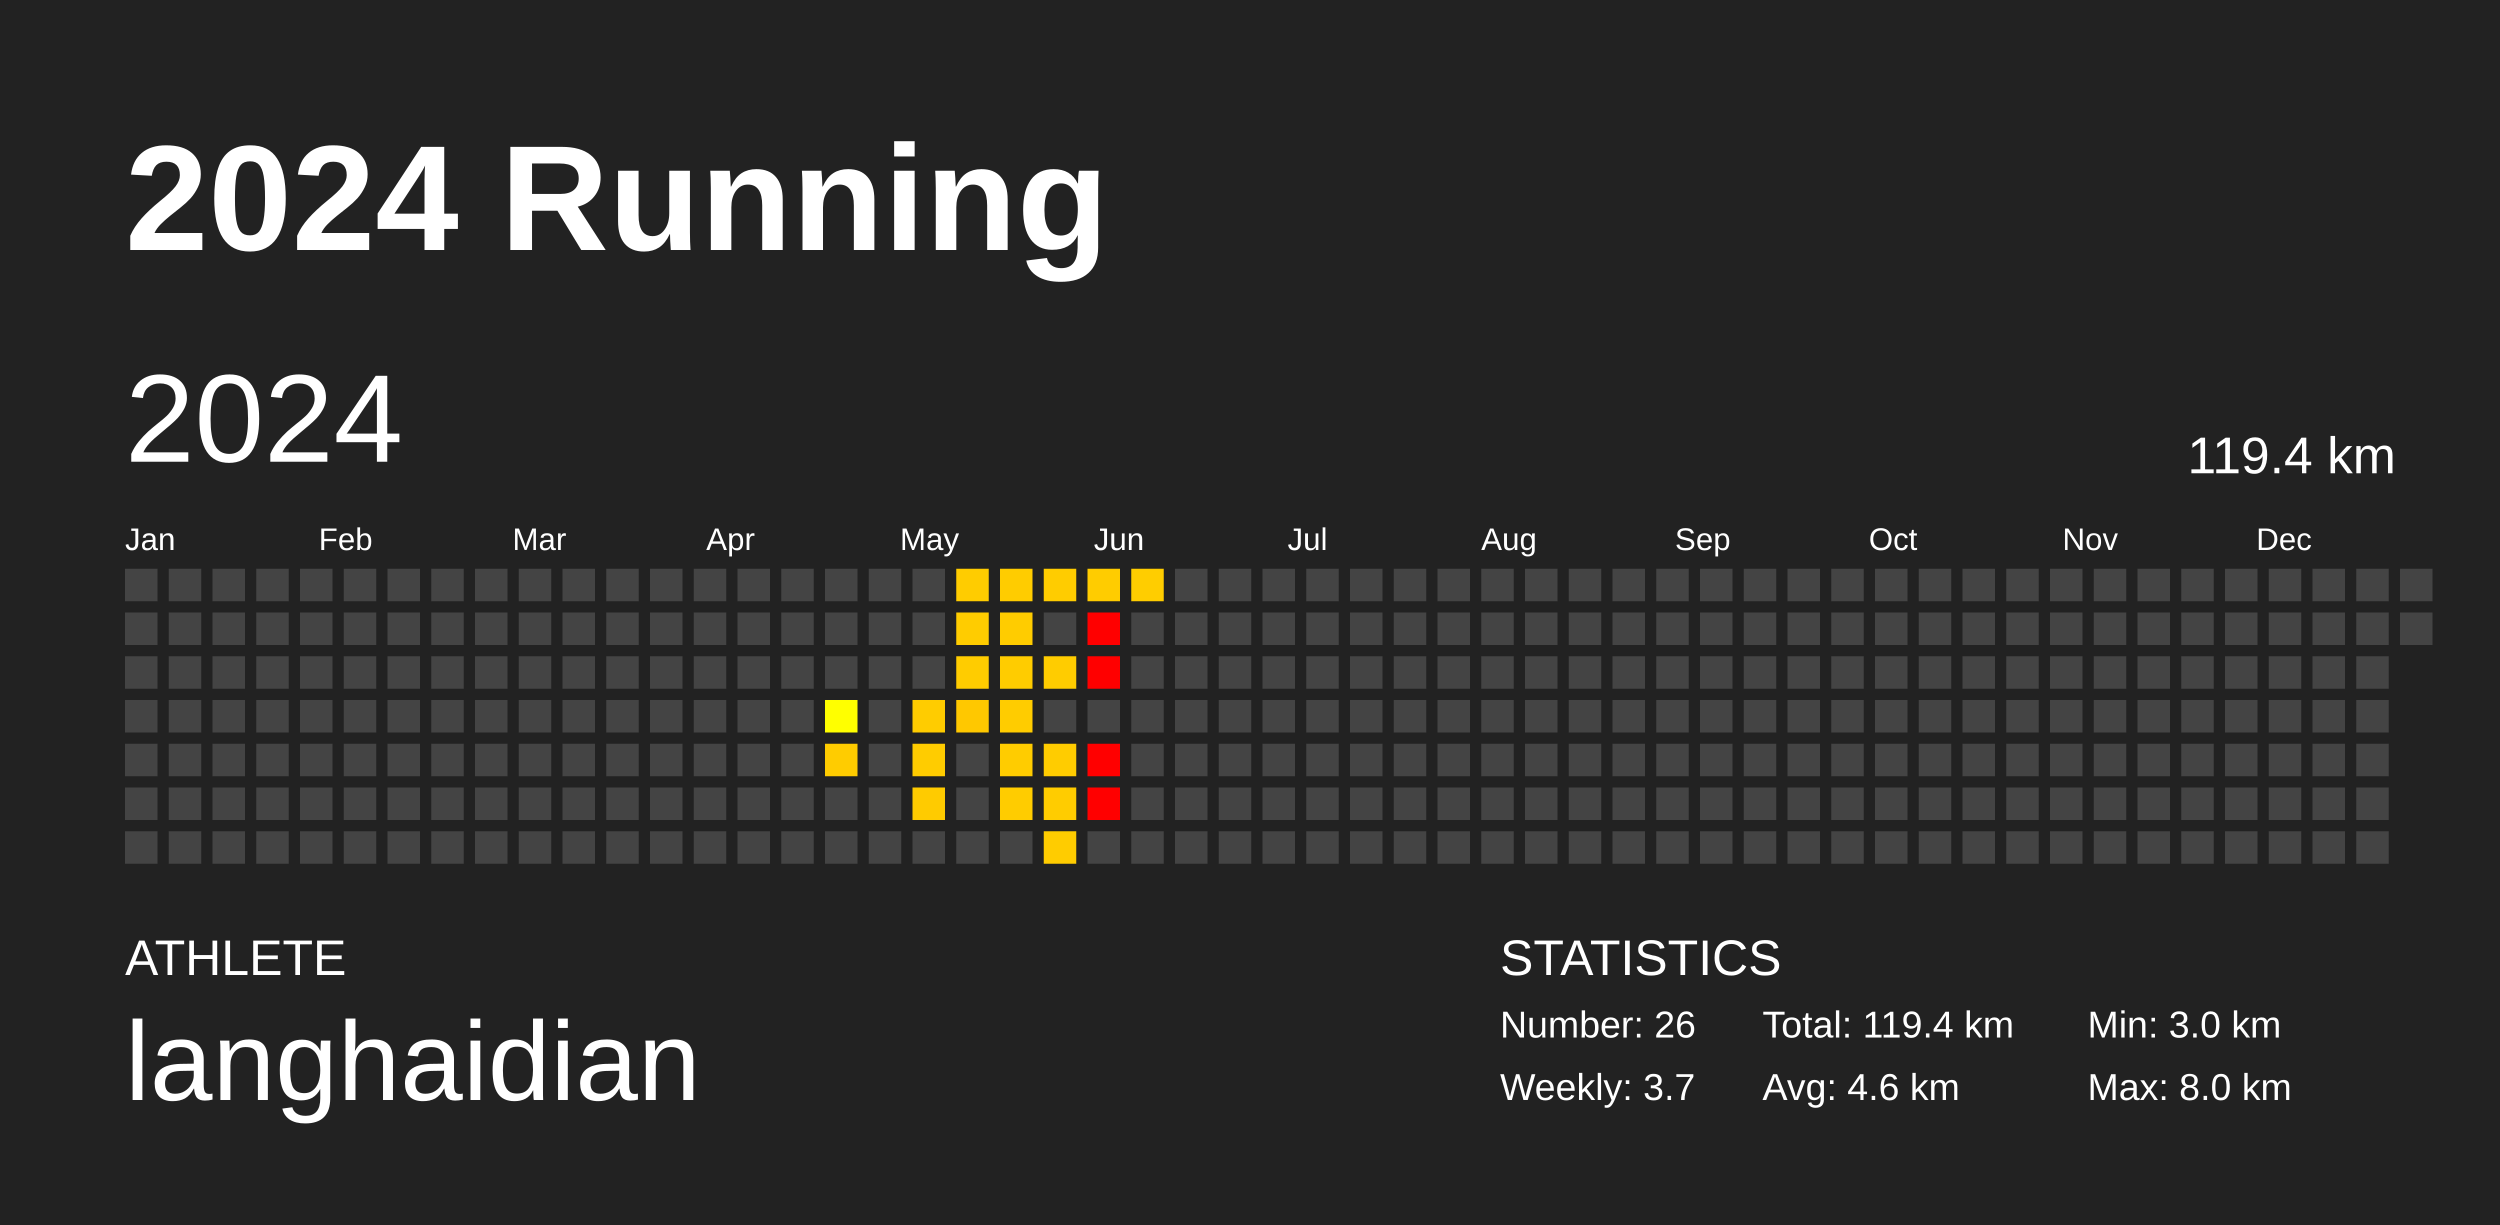
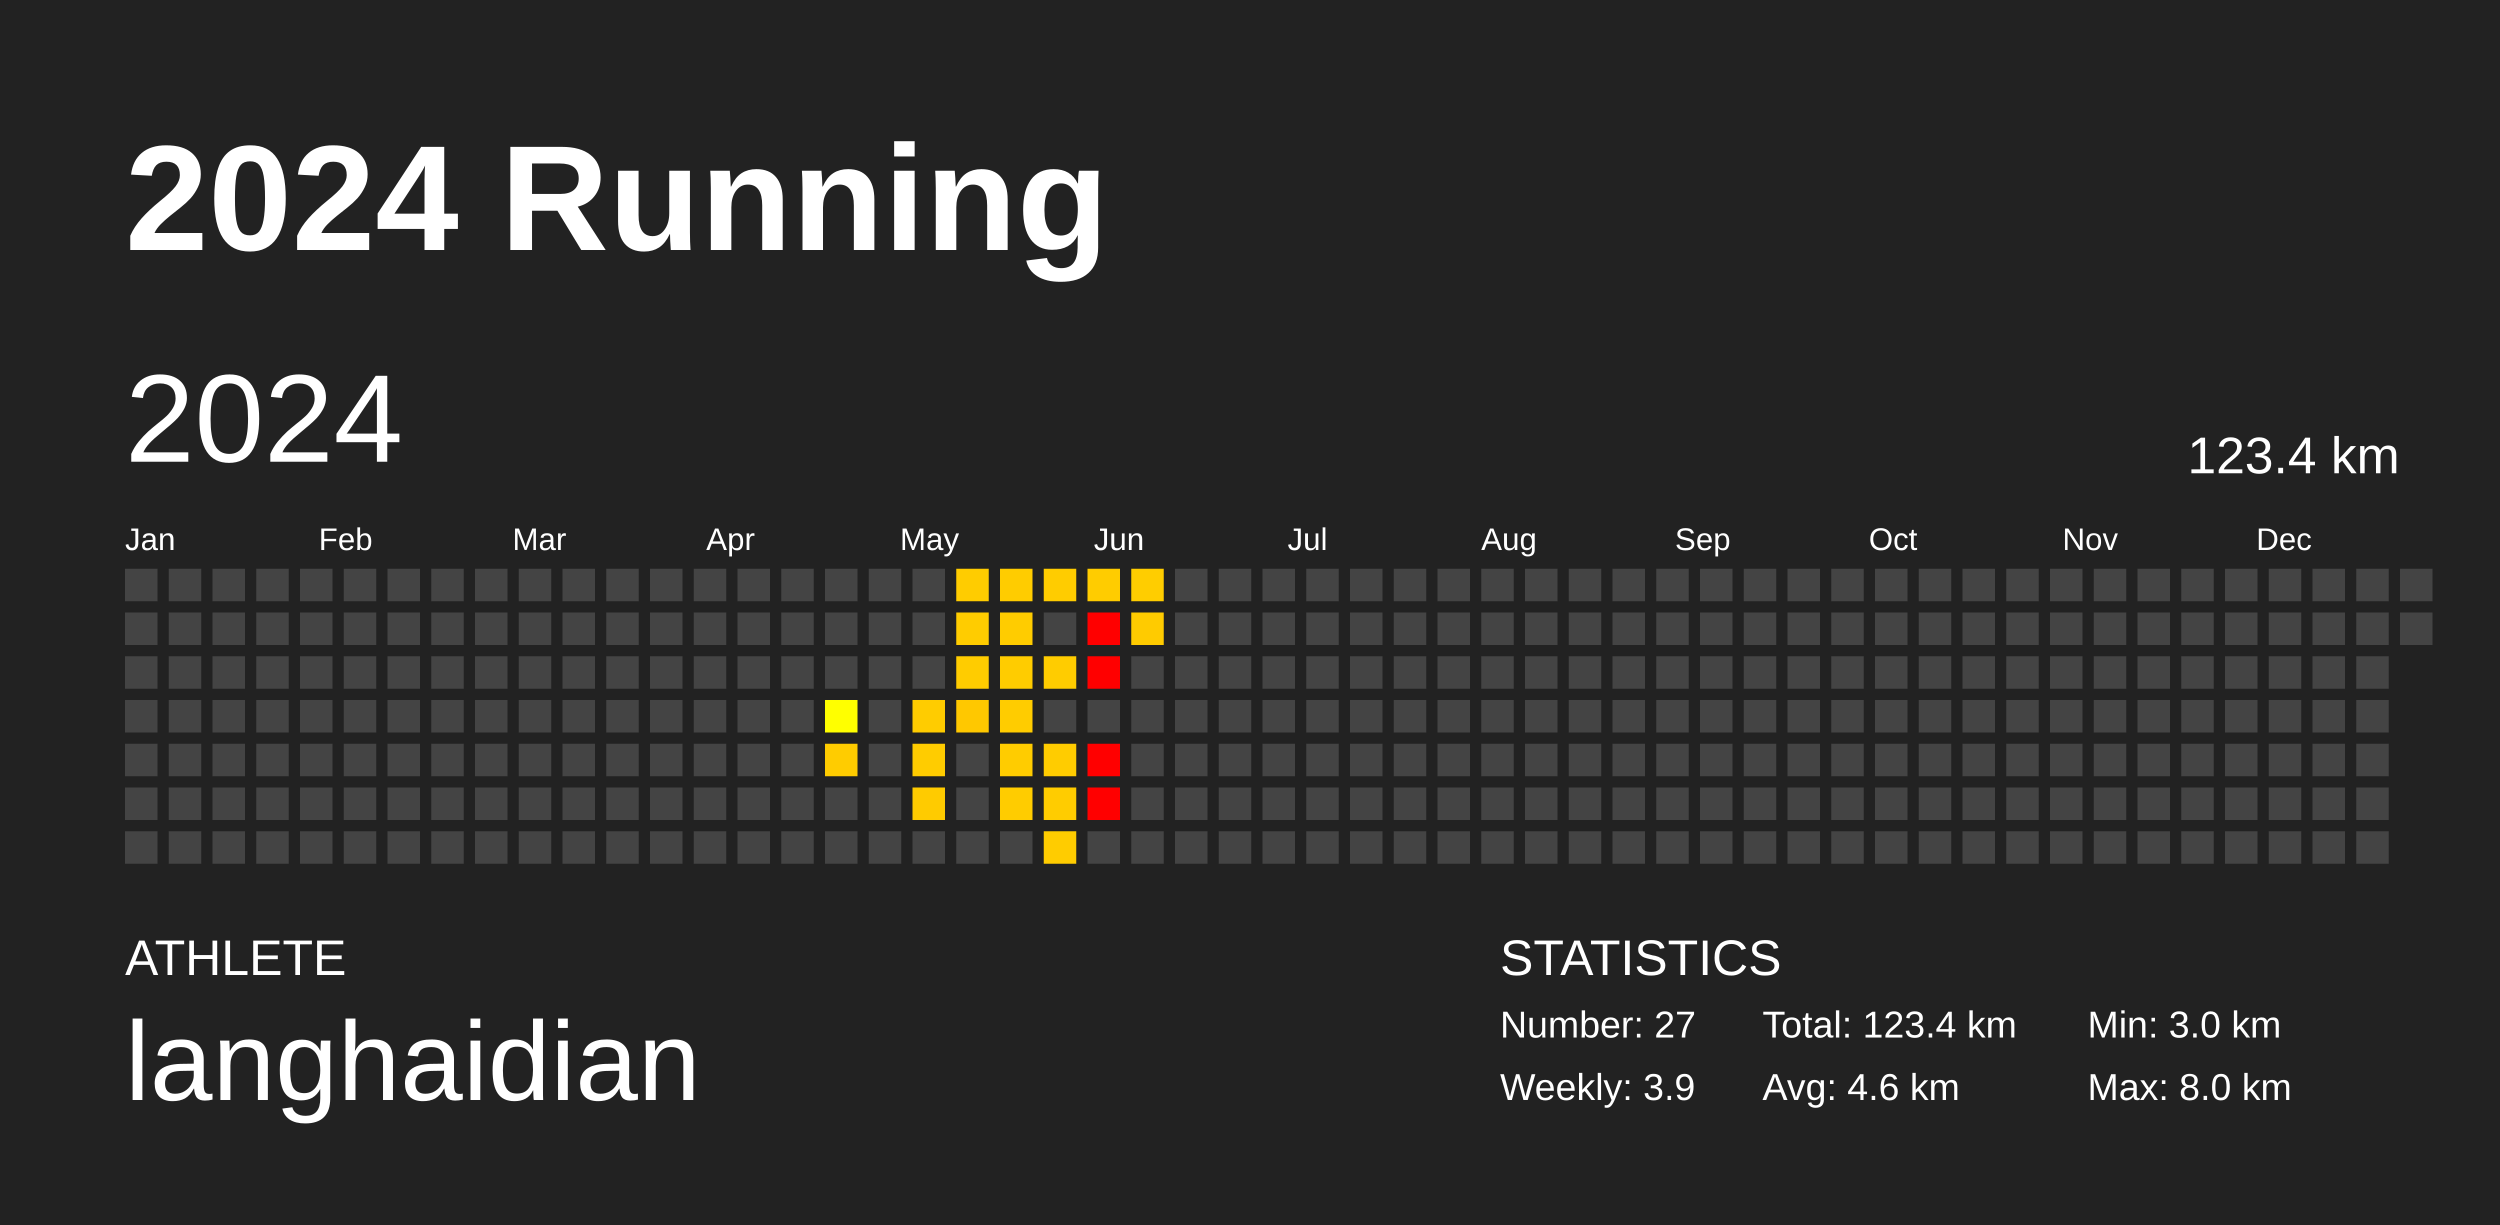
<svg xmlns="http://www.w3.org/2000/svg" baseProfile="full" height="98mm" version="1.1" viewBox="0,0,200,98" width="200mm">
  <defs />
  <rect fill="#222222" height="98" width="200" x="0" y="0" />
  <text fill="#FFFFFF" style="font-size:12px; font-family:Arial; font-weight:bold;" x="10" y="20">2024 Running</text>
  <text fill="#FFFFFF" style="font-size:4px; font-family:Arial" x="10" y="78">ATHLETE</text>
  <text fill="#FFFFFF" style="font-size:9px; font-family:Arial" x="10" y="88">langhaidian</text>
  <text fill="#FFFFFF" style="font-size:4px; font-family:Arial" x="120" y="78">STATISTICS</text>
-   <text fill="#FFFFFF" style="font-size:3px; font-family:Arial" x="120" y="83">Number: 26</text>
-   <text fill="#FFFFFF" style="font-size:3px; font-family:Arial" x="120" y="88">Weekly: 3.7</text>
-   <text fill="#FFFFFF" style="font-size:3px; font-family:Arial" x="141" y="83">Total: 119.4 km</text>
+   <text fill="#FFFFFF" style="font-size:3px; font-family:Arial" x="120" y="83">Number: 27</text>
+   <text fill="#FFFFFF" style="font-size:3px; font-family:Arial" x="120" y="88">Weekly: 3.9</text>
+   <text fill="#FFFFFF" style="font-size:3px; font-family:Arial" x="141" y="83">Total: 123.4 km</text>
  <text fill="#FFFFFF" style="font-size:3px; font-family:Arial" x="141" y="88">Avg: 4.6 km</text>
  <text fill="#FFFFFF" style="font-size:3px; font-family:Arial" x="167" y="83">Min: 3.0 km</text>
  <text fill="#FFFFFF" style="font-size:3px; font-family:Arial" x="167" y="88">Max: 8.0 km</text>
  <text dominant-baseline="hanging" fill="#FFFFFF" style="font-size:10.0px; font-family:Arial;" x="10" y="30">2024</text>
-   <text dominant-baseline="hanging" fill="#FFFFFF" style="font-size:4.125px; font-family:Arial;" x="175" y="35">119.4 km</text>
+   <text dominant-baseline="hanging" fill="#FFFFFF" style="font-size:4.125px; font-family:Arial;" x="175" y="35">123.4 km</text>
  <text fill="#FFFFFF" style="font-size:2.5px; font-family:Arial" x="10.0" y="44">Jan</text>
  <text fill="#FFFFFF" style="font-size:2.5px; font-family:Arial" x="25.5" y="44">Feb</text>
  <text fill="#FFFFFF" style="font-size:2.5px; font-family:Arial" x="41.0" y="44">Mar</text>
  <text fill="#FFFFFF" style="font-size:2.5px; font-family:Arial" x="56.5" y="44">Apr</text>
  <text fill="#FFFFFF" style="font-size:2.5px; font-family:Arial" x="72.0" y="44">May</text>
  <text fill="#FFFFFF" style="font-size:2.5px; font-family:Arial" x="87.5" y="44">Jun</text>
  <text fill="#FFFFFF" style="font-size:2.5px; font-family:Arial" x="103.0" y="44">Jul</text>
  <text fill="#FFFFFF" style="font-size:2.5px; font-family:Arial" x="118.5" y="44">Aug</text>
  <text fill="#FFFFFF" style="font-size:2.5px; font-family:Arial" x="134.0" y="44">Sep</text>
  <text fill="#FFFFFF" style="font-size:2.5px; font-family:Arial" x="149.5" y="44">Oct</text>
  <text fill="#FFFFFF" style="font-size:2.5px; font-family:Arial" x="165.0" y="44">Nov</text>
  <text fill="#FFFFFF" style="font-size:2.5px; font-family:Arial" x="180.5" y="44">Dec</text>
  <rect fill="#444444" height="2.6" width="2.6" x="10.0" y="45.5" />
  <rect fill="#444444" height="2.6" width="2.6" x="10.0" y="49.0" />
  <rect fill="#444444" height="2.6" width="2.6" x="10.0" y="52.5" />
  <rect fill="#444444" height="2.6" width="2.6" x="10.0" y="56.0" />
  <rect fill="#444444" height="2.6" width="2.6" x="10.0" y="59.5" />
  <rect fill="#444444" height="2.6" width="2.6" x="10.0" y="63.0" />
  <rect fill="#444444" height="2.6" width="2.6" x="10.0" y="66.5" />
  <rect fill="#444444" height="2.6" width="2.6" x="13.5" y="45.5" />
  <rect fill="#444444" height="2.6" width="2.6" x="13.5" y="49.0" />
  <rect fill="#444444" height="2.6" width="2.6" x="13.5" y="52.5" />
  <rect fill="#444444" height="2.6" width="2.6" x="13.5" y="56.0" />
  <rect fill="#444444" height="2.6" width="2.6" x="13.5" y="59.5" />
  <rect fill="#444444" height="2.6" width="2.6" x="13.5" y="63.0" />
  <rect fill="#444444" height="2.6" width="2.6" x="13.5" y="66.5" />
  <rect fill="#444444" height="2.6" width="2.6" x="17.0" y="45.5" />
  <rect fill="#444444" height="2.6" width="2.6" x="17.0" y="49.0" />
  <rect fill="#444444" height="2.6" width="2.6" x="17.0" y="52.5" />
  <rect fill="#444444" height="2.6" width="2.6" x="17.0" y="56.0" />
  <rect fill="#444444" height="2.6" width="2.6" x="17.0" y="59.5" />
  <rect fill="#444444" height="2.6" width="2.6" x="17.0" y="63.0" />
  <rect fill="#444444" height="2.6" width="2.6" x="17.0" y="66.5" />
  <rect fill="#444444" height="2.6" width="2.6" x="20.5" y="45.5" />
  <rect fill="#444444" height="2.6" width="2.6" x="20.5" y="49.0" />
  <rect fill="#444444" height="2.6" width="2.6" x="20.5" y="52.5" />
  <rect fill="#444444" height="2.6" width="2.6" x="20.5" y="56.0" />
  <rect fill="#444444" height="2.6" width="2.6" x="20.5" y="59.5" />
  <rect fill="#444444" height="2.6" width="2.6" x="20.5" y="63.0" />
  <rect fill="#444444" height="2.6" width="2.6" x="20.5" y="66.5" />
  <rect fill="#444444" height="2.6" width="2.6" x="24.0" y="45.5" />
  <rect fill="#444444" height="2.6" width="2.6" x="24.0" y="49.0" />
  <rect fill="#444444" height="2.6" width="2.6" x="24.0" y="52.5" />
  <rect fill="#444444" height="2.6" width="2.6" x="24.0" y="56.0" />
  <rect fill="#444444" height="2.6" width="2.6" x="24.0" y="59.5" />
  <rect fill="#444444" height="2.6" width="2.6" x="24.0" y="63.0" />
  <rect fill="#444444" height="2.6" width="2.6" x="24.0" y="66.5" />
  <rect fill="#444444" height="2.6" width="2.6" x="27.5" y="45.5" />
  <rect fill="#444444" height="2.6" width="2.6" x="27.5" y="49.0" />
  <rect fill="#444444" height="2.6" width="2.6" x="27.5" y="52.5" />
  <rect fill="#444444" height="2.6" width="2.6" x="27.5" y="56.0" />
  <rect fill="#444444" height="2.6" width="2.6" x="27.5" y="59.5" />
  <rect fill="#444444" height="2.6" width="2.6" x="27.5" y="63.0" />
  <rect fill="#444444" height="2.6" width="2.6" x="27.5" y="66.5" />
  <rect fill="#444444" height="2.6" width="2.6" x="31.0" y="45.5" />
  <rect fill="#444444" height="2.6" width="2.6" x="31.0" y="49.0" />
  <rect fill="#444444" height="2.6" width="2.6" x="31.0" y="52.5" />
  <rect fill="#444444" height="2.6" width="2.6" x="31.0" y="56.0" />
  <rect fill="#444444" height="2.6" width="2.6" x="31.0" y="59.5" />
  <rect fill="#444444" height="2.6" width="2.6" x="31.0" y="63.0" />
  <rect fill="#444444" height="2.6" width="2.6" x="31.0" y="66.5" />
  <rect fill="#444444" height="2.6" width="2.6" x="34.5" y="45.5" />
  <rect fill="#444444" height="2.6" width="2.6" x="34.5" y="49.0" />
  <rect fill="#444444" height="2.6" width="2.6" x="34.5" y="52.5" />
  <rect fill="#444444" height="2.6" width="2.6" x="34.5" y="56.0" />
  <rect fill="#444444" height="2.6" width="2.6" x="34.5" y="59.5" />
  <rect fill="#444444" height="2.6" width="2.6" x="34.5" y="63.0" />
  <rect fill="#444444" height="2.6" width="2.6" x="34.5" y="66.5" />
  <rect fill="#444444" height="2.6" width="2.6" x="38.0" y="45.5" />
  <rect fill="#444444" height="2.6" width="2.6" x="38.0" y="49.0" />
  <rect fill="#444444" height="2.6" width="2.6" x="38.0" y="52.5" />
  <rect fill="#444444" height="2.6" width="2.6" x="38.0" y="56.0" />
  <rect fill="#444444" height="2.6" width="2.6" x="38.0" y="59.5" />
  <rect fill="#444444" height="2.6" width="2.6" x="38.0" y="63.0" />
  <rect fill="#444444" height="2.6" width="2.6" x="38.0" y="66.5" />
  <rect fill="#444444" height="2.6" width="2.6" x="41.5" y="45.5" />
  <rect fill="#444444" height="2.6" width="2.6" x="41.5" y="49.0" />
  <rect fill="#444444" height="2.6" width="2.6" x="41.5" y="52.5" />
  <rect fill="#444444" height="2.6" width="2.6" x="41.5" y="56.0" />
  <rect fill="#444444" height="2.6" width="2.6" x="41.5" y="59.5" />
  <rect fill="#444444" height="2.6" width="2.6" x="41.5" y="63.0" />
  <rect fill="#444444" height="2.6" width="2.6" x="41.5" y="66.5" />
  <rect fill="#444444" height="2.6" width="2.6" x="45.0" y="45.5" />
  <rect fill="#444444" height="2.6" width="2.6" x="45.0" y="49.0" />
  <rect fill="#444444" height="2.6" width="2.6" x="45.0" y="52.5" />
  <rect fill="#444444" height="2.6" width="2.6" x="45.0" y="56.0" />
  <rect fill="#444444" height="2.6" width="2.6" x="45.0" y="59.5" />
  <rect fill="#444444" height="2.6" width="2.6" x="45.0" y="63.0" />
  <rect fill="#444444" height="2.6" width="2.6" x="45.0" y="66.5" />
  <rect fill="#444444" height="2.6" width="2.6" x="48.5" y="45.5" />
  <rect fill="#444444" height="2.6" width="2.6" x="48.5" y="49.0" />
  <rect fill="#444444" height="2.6" width="2.6" x="48.5" y="52.5" />
  <rect fill="#444444" height="2.6" width="2.6" x="48.5" y="56.0" />
  <rect fill="#444444" height="2.6" width="2.6" x="48.5" y="59.5" />
  <rect fill="#444444" height="2.6" width="2.6" x="48.5" y="63.0" />
  <rect fill="#444444" height="2.6" width="2.6" x="48.5" y="66.5" />
  <rect fill="#444444" height="2.6" width="2.6" x="52.0" y="45.5" />
  <rect fill="#444444" height="2.6" width="2.6" x="52.0" y="49.0" />
  <rect fill="#444444" height="2.6" width="2.6" x="52.0" y="52.5" />
  <rect fill="#444444" height="2.6" width="2.6" x="52.0" y="56.0" />
  <rect fill="#444444" height="2.6" width="2.6" x="52.0" y="59.5" />
  <rect fill="#444444" height="2.6" width="2.6" x="52.0" y="63.0" />
  <rect fill="#444444" height="2.6" width="2.6" x="52.0" y="66.5" />
  <rect fill="#444444" height="2.6" width="2.6" x="55.5" y="45.5" />
  <rect fill="#444444" height="2.6" width="2.6" x="55.5" y="49.0" />
  <rect fill="#444444" height="2.6" width="2.6" x="55.5" y="52.5" />
  <rect fill="#444444" height="2.6" width="2.6" x="55.5" y="56.0" />
  <rect fill="#444444" height="2.6" width="2.6" x="55.5" y="59.5" />
  <rect fill="#444444" height="2.6" width="2.6" x="55.5" y="63.0" />
  <rect fill="#444444" height="2.6" width="2.6" x="55.5" y="66.5" />
  <rect fill="#444444" height="2.6" width="2.6" x="59.0" y="45.5" />
  <rect fill="#444444" height="2.6" width="2.6" x="59.0" y="49.0" />
  <rect fill="#444444" height="2.6" width="2.6" x="59.0" y="52.5" />
  <rect fill="#444444" height="2.6" width="2.6" x="59.0" y="56.0" />
  <rect fill="#444444" height="2.6" width="2.6" x="59.0" y="59.5" />
  <rect fill="#444444" height="2.6" width="2.6" x="59.0" y="63.0" />
  <rect fill="#444444" height="2.6" width="2.6" x="59.0" y="66.5" />
  <rect fill="#444444" height="2.6" width="2.6" x="62.5" y="45.5" />
  <rect fill="#444444" height="2.6" width="2.6" x="62.5" y="49.0" />
  <rect fill="#444444" height="2.6" width="2.6" x="62.5" y="52.5" />
  <rect fill="#444444" height="2.6" width="2.6" x="62.5" y="56.0" />
  <rect fill="#444444" height="2.6" width="2.6" x="62.5" y="59.5" />
  <rect fill="#444444" height="2.6" width="2.6" x="62.5" y="63.0" />
  <rect fill="#444444" height="2.6" width="2.6" x="62.5" y="66.5" />
  <rect fill="#444444" height="2.6" width="2.6" x="66.0" y="45.5" />
  <rect fill="#444444" height="2.6" width="2.6" x="66.0" y="49.0" />
  <rect fill="#444444" height="2.6" width="2.6" x="66.0" y="52.5" />
  <rect fill="#ffff00" height="2.6" width="2.6" x="66.0" y="56.0" />
  <rect fill="#ffcc00" height="2.6" width="2.6" x="66.0" y="59.5" />
  <rect fill="#444444" height="2.6" width="2.6" x="66.0" y="63.0" />
  <rect fill="#444444" height="2.6" width="2.6" x="66.0" y="66.5" />
  <rect fill="#444444" height="2.6" width="2.6" x="69.5" y="45.5" />
  <rect fill="#444444" height="2.6" width="2.6" x="69.5" y="49.0" />
  <rect fill="#444444" height="2.6" width="2.6" x="69.5" y="52.5" />
  <rect fill="#444444" height="2.6" width="2.6" x="69.5" y="56.0" />
  <rect fill="#444444" height="2.6" width="2.6" x="69.5" y="59.5" />
  <rect fill="#444444" height="2.6" width="2.6" x="69.5" y="63.0" />
  <rect fill="#444444" height="2.6" width="2.6" x="69.5" y="66.5" />
  <rect fill="#444444" height="2.6" width="2.6" x="73.0" y="45.5" />
  <rect fill="#444444" height="2.6" width="2.6" x="73.0" y="49.0" />
  <rect fill="#444444" height="2.6" width="2.6" x="73.0" y="52.5" />
  <rect fill="#ffcc00" height="2.6" width="2.6" x="73.0" y="56.0" />
  <rect fill="#ffcc00" height="2.6" width="2.6" x="73.0" y="59.5" />
  <rect fill="#ffcb00" height="2.6" width="2.6" x="73.0" y="63.0" />
  <rect fill="#444444" height="2.6" width="2.6" x="73.0" y="66.5" />
  <rect fill="#ffcc00" height="2.6" width="2.6" x="76.5" y="45.5" />
  <rect fill="#ffcc00" height="2.6" width="2.6" x="76.5" y="49.0" />
  <rect fill="#ffcc00" height="2.6" width="2.6" x="76.5" y="52.5" />
  <rect fill="#ffc800" height="2.6" width="2.6" x="76.5" y="56.0" />
  <rect fill="#444444" height="2.6" width="2.6" x="76.5" y="59.5" />
  <rect fill="#444444" height="2.6" width="2.6" x="76.5" y="63.0" />
  <rect fill="#444444" height="2.6" width="2.6" x="76.5" y="66.5" />
  <rect fill="#ffcc00" height="2.6" width="2.6" x="80.0" y="45.5" />
  <rect fill="#ffcc00" height="2.6" width="2.6" x="80.0" y="49.0" />
  <rect fill="#ffcc00" height="2.6" width="2.6" x="80.0" y="52.5" />
  <rect fill="#ffcc00" height="2.6" width="2.6" x="80.0" y="56.0" />
  <rect fill="#ffcc00" height="2.6" width="2.6" x="80.0" y="59.5" />
  <rect fill="#ffcc00" height="2.6" width="2.6" x="80.0" y="63.0" />
  <rect fill="#444444" height="2.6" width="2.6" x="80.0" y="66.5" />
  <rect fill="#ffcc00" height="2.6" width="2.6" x="83.5" y="45.5" />
  <rect fill="#444444" height="2.6" width="2.6" x="83.5" y="49.0" />
  <rect fill="#ffcc00" height="2.6" width="2.6" x="83.5" y="52.5" />
  <rect fill="#444444" height="2.6" width="2.6" x="83.5" y="56.0" />
  <rect fill="#ffcc00" height="2.6" width="2.6" x="83.5" y="59.5" />
  <rect fill="#ffcc00" height="2.6" width="2.6" x="83.5" y="63.0" />
  <rect fill="#ffcc00" height="2.6" width="2.6" x="83.5" y="66.5" />
  <rect fill="#ffcc00" height="2.6" width="2.6" x="87.0" y="45.5" />
  <rect fill="#ff0000" height="2.6" width="2.6" x="87.0" y="49.0" />
  <rect fill="#ff0000" height="2.6" width="2.6" x="87.0" y="52.5" />
  <rect fill="#444444" height="2.6" width="2.6" x="87.0" y="56.0" />
  <rect fill="#ff0000" height="2.6" width="2.6" x="87.0" y="59.5" />
  <rect fill="#ff0000" height="2.6" width="2.6" x="87.0" y="63.0" />
  <rect fill="#444444" height="2.6" width="2.6" x="87.0" y="66.5" />
  <rect fill="#ffcd00" height="2.6" width="2.6" x="90.5" y="45.5" />
-   <rect fill="#444444" height="2.6" width="2.6" x="90.5" y="49.0" />
+   <rect fill="#ffcb00" height="2.6" width="2.6" x="90.5" y="49.0" />
  <rect fill="#444444" height="2.6" width="2.6" x="90.5" y="52.5" />
  <rect fill="#444444" height="2.6" width="2.6" x="90.5" y="56.0" />
  <rect fill="#444444" height="2.6" width="2.6" x="90.5" y="59.5" />
  <rect fill="#444444" height="2.6" width="2.6" x="90.5" y="63.0" />
  <rect fill="#444444" height="2.6" width="2.6" x="90.5" y="66.5" />
  <rect fill="#444444" height="2.6" width="2.6" x="94.0" y="45.5" />
  <rect fill="#444444" height="2.6" width="2.6" x="94.0" y="49.0" />
  <rect fill="#444444" height="2.6" width="2.6" x="94.0" y="52.5" />
  <rect fill="#444444" height="2.6" width="2.6" x="94.0" y="56.0" />
  <rect fill="#444444" height="2.6" width="2.6" x="94.0" y="59.5" />
  <rect fill="#444444" height="2.6" width="2.6" x="94.0" y="63.0" />
  <rect fill="#444444" height="2.6" width="2.6" x="94.0" y="66.5" />
  <rect fill="#444444" height="2.6" width="2.6" x="97.5" y="45.5" />
  <rect fill="#444444" height="2.6" width="2.6" x="97.5" y="49.0" />
  <rect fill="#444444" height="2.6" width="2.6" x="97.5" y="52.5" />
  <rect fill="#444444" height="2.6" width="2.6" x="97.5" y="56.0" />
  <rect fill="#444444" height="2.6" width="2.6" x="97.5" y="59.5" />
  <rect fill="#444444" height="2.6" width="2.6" x="97.5" y="63.0" />
  <rect fill="#444444" height="2.6" width="2.6" x="97.5" y="66.5" />
  <rect fill="#444444" height="2.6" width="2.6" x="101.0" y="45.5" />
  <rect fill="#444444" height="2.6" width="2.6" x="101.0" y="49.0" />
  <rect fill="#444444" height="2.6" width="2.6" x="101.0" y="52.5" />
  <rect fill="#444444" height="2.6" width="2.6" x="101.0" y="56.0" />
  <rect fill="#444444" height="2.6" width="2.6" x="101.0" y="59.5" />
  <rect fill="#444444" height="2.6" width="2.6" x="101.0" y="63.0" />
  <rect fill="#444444" height="2.6" width="2.6" x="101.0" y="66.5" />
  <rect fill="#444444" height="2.6" width="2.6" x="104.5" y="45.5" />
  <rect fill="#444444" height="2.6" width="2.6" x="104.5" y="49.0" />
  <rect fill="#444444" height="2.6" width="2.6" x="104.5" y="52.5" />
  <rect fill="#444444" height="2.6" width="2.6" x="104.5" y="56.0" />
  <rect fill="#444444" height="2.6" width="2.6" x="104.5" y="59.5" />
  <rect fill="#444444" height="2.6" width="2.6" x="104.5" y="63.0" />
  <rect fill="#444444" height="2.6" width="2.6" x="104.5" y="66.5" />
  <rect fill="#444444" height="2.6" width="2.6" x="108.0" y="45.5" />
  <rect fill="#444444" height="2.6" width="2.6" x="108.0" y="49.0" />
  <rect fill="#444444" height="2.6" width="2.6" x="108.0" y="52.5" />
  <rect fill="#444444" height="2.6" width="2.6" x="108.0" y="56.0" />
  <rect fill="#444444" height="2.6" width="2.6" x="108.0" y="59.5" />
  <rect fill="#444444" height="2.6" width="2.6" x="108.0" y="63.0" />
  <rect fill="#444444" height="2.6" width="2.6" x="108.0" y="66.5" />
  <rect fill="#444444" height="2.6" width="2.6" x="111.5" y="45.5" />
  <rect fill="#444444" height="2.6" width="2.6" x="111.5" y="49.0" />
  <rect fill="#444444" height="2.6" width="2.6" x="111.5" y="52.5" />
  <rect fill="#444444" height="2.6" width="2.6" x="111.5" y="56.0" />
  <rect fill="#444444" height="2.6" width="2.6" x="111.5" y="59.5" />
  <rect fill="#444444" height="2.6" width="2.6" x="111.5" y="63.0" />
  <rect fill="#444444" height="2.6" width="2.6" x="111.5" y="66.5" />
  <rect fill="#444444" height="2.6" width="2.6" x="115.0" y="45.5" />
  <rect fill="#444444" height="2.6" width="2.6" x="115.0" y="49.0" />
  <rect fill="#444444" height="2.6" width="2.6" x="115.0" y="52.5" />
  <rect fill="#444444" height="2.6" width="2.6" x="115.0" y="56.0" />
  <rect fill="#444444" height="2.6" width="2.6" x="115.0" y="59.5" />
  <rect fill="#444444" height="2.6" width="2.6" x="115.0" y="63.0" />
  <rect fill="#444444" height="2.6" width="2.6" x="115.0" y="66.5" />
  <rect fill="#444444" height="2.6" width="2.6" x="118.5" y="45.5" />
  <rect fill="#444444" height="2.6" width="2.6" x="118.5" y="49.0" />
  <rect fill="#444444" height="2.6" width="2.6" x="118.5" y="52.5" />
  <rect fill="#444444" height="2.6" width="2.6" x="118.5" y="56.0" />
  <rect fill="#444444" height="2.6" width="2.6" x="118.5" y="59.5" />
  <rect fill="#444444" height="2.6" width="2.6" x="118.5" y="63.0" />
  <rect fill="#444444" height="2.6" width="2.6" x="118.5" y="66.5" />
  <rect fill="#444444" height="2.6" width="2.6" x="122.0" y="45.5" />
  <rect fill="#444444" height="2.6" width="2.6" x="122.0" y="49.0" />
  <rect fill="#444444" height="2.6" width="2.6" x="122.0" y="52.5" />
  <rect fill="#444444" height="2.6" width="2.6" x="122.0" y="56.0" />
  <rect fill="#444444" height="2.6" width="2.6" x="122.0" y="59.5" />
  <rect fill="#444444" height="2.6" width="2.6" x="122.0" y="63.0" />
  <rect fill="#444444" height="2.6" width="2.6" x="122.0" y="66.5" />
  <rect fill="#444444" height="2.6" width="2.6" x="125.5" y="45.5" />
  <rect fill="#444444" height="2.6" width="2.6" x="125.5" y="49.0" />
  <rect fill="#444444" height="2.6" width="2.6" x="125.5" y="52.5" />
  <rect fill="#444444" height="2.6" width="2.6" x="125.5" y="56.0" />
  <rect fill="#444444" height="2.6" width="2.6" x="125.5" y="59.5" />
  <rect fill="#444444" height="2.6" width="2.6" x="125.5" y="63.0" />
  <rect fill="#444444" height="2.6" width="2.6" x="125.5" y="66.5" />
  <rect fill="#444444" height="2.6" width="2.6" x="129.0" y="45.5" />
  <rect fill="#444444" height="2.6" width="2.6" x="129.0" y="49.0" />
  <rect fill="#444444" height="2.6" width="2.6" x="129.0" y="52.5" />
  <rect fill="#444444" height="2.6" width="2.6" x="129.0" y="56.0" />
  <rect fill="#444444" height="2.6" width="2.6" x="129.0" y="59.5" />
  <rect fill="#444444" height="2.6" width="2.6" x="129.0" y="63.0" />
  <rect fill="#444444" height="2.6" width="2.6" x="129.0" y="66.5" />
  <rect fill="#444444" height="2.6" width="2.6" x="132.5" y="45.5" />
  <rect fill="#444444" height="2.6" width="2.6" x="132.5" y="49.0" />
  <rect fill="#444444" height="2.6" width="2.6" x="132.5" y="52.5" />
  <rect fill="#444444" height="2.6" width="2.6" x="132.5" y="56.0" />
  <rect fill="#444444" height="2.6" width="2.6" x="132.5" y="59.5" />
  <rect fill="#444444" height="2.6" width="2.6" x="132.5" y="63.0" />
  <rect fill="#444444" height="2.6" width="2.6" x="132.5" y="66.5" />
  <rect fill="#444444" height="2.6" width="2.6" x="136.0" y="45.5" />
  <rect fill="#444444" height="2.6" width="2.6" x="136.0" y="49.0" />
  <rect fill="#444444" height="2.6" width="2.6" x="136.0" y="52.5" />
  <rect fill="#444444" height="2.6" width="2.6" x="136.0" y="56.0" />
  <rect fill="#444444" height="2.6" width="2.6" x="136.0" y="59.5" />
  <rect fill="#444444" height="2.6" width="2.6" x="136.0" y="63.0" />
  <rect fill="#444444" height="2.6" width="2.6" x="136.0" y="66.5" />
  <rect fill="#444444" height="2.6" width="2.6" x="139.5" y="45.5" />
  <rect fill="#444444" height="2.6" width="2.6" x="139.5" y="49.0" />
  <rect fill="#444444" height="2.6" width="2.6" x="139.5" y="52.5" />
  <rect fill="#444444" height="2.6" width="2.6" x="139.5" y="56.0" />
  <rect fill="#444444" height="2.6" width="2.6" x="139.5" y="59.5" />
  <rect fill="#444444" height="2.6" width="2.6" x="139.5" y="63.0" />
  <rect fill="#444444" height="2.6" width="2.6" x="139.5" y="66.5" />
  <rect fill="#444444" height="2.6" width="2.6" x="143.0" y="45.5" />
  <rect fill="#444444" height="2.6" width="2.6" x="143.0" y="49.0" />
  <rect fill="#444444" height="2.6" width="2.6" x="143.0" y="52.5" />
  <rect fill="#444444" height="2.6" width="2.6" x="143.0" y="56.0" />
  <rect fill="#444444" height="2.6" width="2.6" x="143.0" y="59.5" />
  <rect fill="#444444" height="2.6" width="2.6" x="143.0" y="63.0" />
  <rect fill="#444444" height="2.6" width="2.6" x="143.0" y="66.5" />
  <rect fill="#444444" height="2.6" width="2.6" x="146.5" y="45.5" />
  <rect fill="#444444" height="2.6" width="2.6" x="146.5" y="49.0" />
  <rect fill="#444444" height="2.6" width="2.6" x="146.5" y="52.5" />
  <rect fill="#444444" height="2.6" width="2.6" x="146.5" y="56.0" />
  <rect fill="#444444" height="2.6" width="2.6" x="146.5" y="59.5" />
  <rect fill="#444444" height="2.6" width="2.6" x="146.5" y="63.0" />
  <rect fill="#444444" height="2.6" width="2.6" x="146.5" y="66.5" />
  <rect fill="#444444" height="2.6" width="2.6" x="150.0" y="45.5" />
  <rect fill="#444444" height="2.6" width="2.6" x="150.0" y="49.0" />
  <rect fill="#444444" height="2.6" width="2.6" x="150.0" y="52.5" />
  <rect fill="#444444" height="2.6" width="2.6" x="150.0" y="56.0" />
  <rect fill="#444444" height="2.6" width="2.6" x="150.0" y="59.5" />
  <rect fill="#444444" height="2.6" width="2.6" x="150.0" y="63.0" />
  <rect fill="#444444" height="2.6" width="2.6" x="150.0" y="66.5" />
  <rect fill="#444444" height="2.6" width="2.6" x="153.5" y="45.5" />
  <rect fill="#444444" height="2.6" width="2.6" x="153.5" y="49.0" />
  <rect fill="#444444" height="2.6" width="2.6" x="153.5" y="52.5" />
  <rect fill="#444444" height="2.6" width="2.6" x="153.5" y="56.0" />
  <rect fill="#444444" height="2.6" width="2.6" x="153.5" y="59.5" />
  <rect fill="#444444" height="2.6" width="2.6" x="153.5" y="63.0" />
  <rect fill="#444444" height="2.6" width="2.6" x="153.5" y="66.5" />
  <rect fill="#444444" height="2.6" width="2.6" x="157.0" y="45.5" />
  <rect fill="#444444" height="2.6" width="2.6" x="157.0" y="49.0" />
  <rect fill="#444444" height="2.6" width="2.6" x="157.0" y="52.5" />
  <rect fill="#444444" height="2.6" width="2.6" x="157.0" y="56.0" />
  <rect fill="#444444" height="2.6" width="2.6" x="157.0" y="59.5" />
  <rect fill="#444444" height="2.6" width="2.6" x="157.0" y="63.0" />
  <rect fill="#444444" height="2.6" width="2.6" x="157.0" y="66.5" />
  <rect fill="#444444" height="2.6" width="2.6" x="160.5" y="45.5" />
  <rect fill="#444444" height="2.6" width="2.6" x="160.5" y="49.0" />
  <rect fill="#444444" height="2.6" width="2.6" x="160.5" y="52.5" />
  <rect fill="#444444" height="2.6" width="2.6" x="160.5" y="56.0" />
  <rect fill="#444444" height="2.6" width="2.6" x="160.5" y="59.5" />
  <rect fill="#444444" height="2.6" width="2.6" x="160.5" y="63.0" />
  <rect fill="#444444" height="2.6" width="2.6" x="160.5" y="66.5" />
  <rect fill="#444444" height="2.6" width="2.6" x="164.0" y="45.5" />
  <rect fill="#444444" height="2.6" width="2.6" x="164.0" y="49.0" />
  <rect fill="#444444" height="2.6" width="2.6" x="164.0" y="52.5" />
  <rect fill="#444444" height="2.6" width="2.6" x="164.0" y="56.0" />
  <rect fill="#444444" height="2.6" width="2.6" x="164.0" y="59.5" />
  <rect fill="#444444" height="2.6" width="2.6" x="164.0" y="63.0" />
  <rect fill="#444444" height="2.6" width="2.6" x="164.0" y="66.5" />
  <rect fill="#444444" height="2.6" width="2.6" x="167.5" y="45.5" />
  <rect fill="#444444" height="2.6" width="2.6" x="167.5" y="49.0" />
  <rect fill="#444444" height="2.6" width="2.6" x="167.5" y="52.5" />
  <rect fill="#444444" height="2.6" width="2.6" x="167.5" y="56.0" />
  <rect fill="#444444" height="2.6" width="2.6" x="167.5" y="59.5" />
  <rect fill="#444444" height="2.6" width="2.6" x="167.5" y="63.0" />
  <rect fill="#444444" height="2.6" width="2.6" x="167.5" y="66.5" />
  <rect fill="#444444" height="2.6" width="2.6" x="171.0" y="45.5" />
  <rect fill="#444444" height="2.6" width="2.6" x="171.0" y="49.0" />
  <rect fill="#444444" height="2.6" width="2.6" x="171.0" y="52.5" />
  <rect fill="#444444" height="2.6" width="2.6" x="171.0" y="56.0" />
  <rect fill="#444444" height="2.6" width="2.6" x="171.0" y="59.5" />
  <rect fill="#444444" height="2.6" width="2.6" x="171.0" y="63.0" />
  <rect fill="#444444" height="2.6" width="2.6" x="171.0" y="66.5" />
  <rect fill="#444444" height="2.6" width="2.6" x="174.5" y="45.5" />
  <rect fill="#444444" height="2.6" width="2.6" x="174.5" y="49.0" />
  <rect fill="#444444" height="2.6" width="2.6" x="174.5" y="52.5" />
  <rect fill="#444444" height="2.6" width="2.6" x="174.5" y="56.0" />
  <rect fill="#444444" height="2.6" width="2.6" x="174.5" y="59.5" />
  <rect fill="#444444" height="2.6" width="2.6" x="174.5" y="63.0" />
  <rect fill="#444444" height="2.6" width="2.6" x="174.5" y="66.5" />
  <rect fill="#444444" height="2.6" width="2.6" x="178.0" y="45.5" />
  <rect fill="#444444" height="2.6" width="2.6" x="178.0" y="49.0" />
  <rect fill="#444444" height="2.6" width="2.6" x="178.0" y="52.5" />
  <rect fill="#444444" height="2.6" width="2.6" x="178.0" y="56.0" />
  <rect fill="#444444" height="2.6" width="2.6" x="178.0" y="59.5" />
  <rect fill="#444444" height="2.6" width="2.6" x="178.0" y="63.0" />
  <rect fill="#444444" height="2.6" width="2.6" x="178.0" y="66.5" />
  <rect fill="#444444" height="2.6" width="2.6" x="181.5" y="45.5" />
  <rect fill="#444444" height="2.6" width="2.6" x="181.5" y="49.0" />
  <rect fill="#444444" height="2.6" width="2.6" x="181.5" y="52.5" />
  <rect fill="#444444" height="2.6" width="2.6" x="181.5" y="56.0" />
  <rect fill="#444444" height="2.6" width="2.6" x="181.5" y="59.5" />
  <rect fill="#444444" height="2.6" width="2.6" x="181.5" y="63.0" />
  <rect fill="#444444" height="2.6" width="2.6" x="181.5" y="66.5" />
  <rect fill="#444444" height="2.6" width="2.6" x="185.0" y="45.5" />
  <rect fill="#444444" height="2.6" width="2.6" x="185.0" y="49.0" />
  <rect fill="#444444" height="2.6" width="2.6" x="185.0" y="52.5" />
  <rect fill="#444444" height="2.6" width="2.6" x="185.0" y="56.0" />
  <rect fill="#444444" height="2.6" width="2.6" x="185.0" y="59.5" />
  <rect fill="#444444" height="2.6" width="2.6" x="185.0" y="63.0" />
  <rect fill="#444444" height="2.6" width="2.6" x="185.0" y="66.5" />
  <rect fill="#444444" height="2.6" width="2.6" x="188.5" y="45.5" />
  <rect fill="#444444" height="2.6" width="2.6" x="188.5" y="49.0" />
  <rect fill="#444444" height="2.6" width="2.6" x="188.5" y="52.5" />
  <rect fill="#444444" height="2.6" width="2.6" x="188.5" y="56.0" />
  <rect fill="#444444" height="2.6" width="2.6" x="188.5" y="59.5" />
  <rect fill="#444444" height="2.6" width="2.6" x="188.5" y="63.0" />
  <rect fill="#444444" height="2.6" width="2.6" x="188.5" y="66.5" />
  <rect fill="#444444" height="2.6" width="2.6" x="192.0" y="45.5" />
  <rect fill="#444444" height="2.6" width="2.6" x="192.0" y="49.0" />
</svg>
